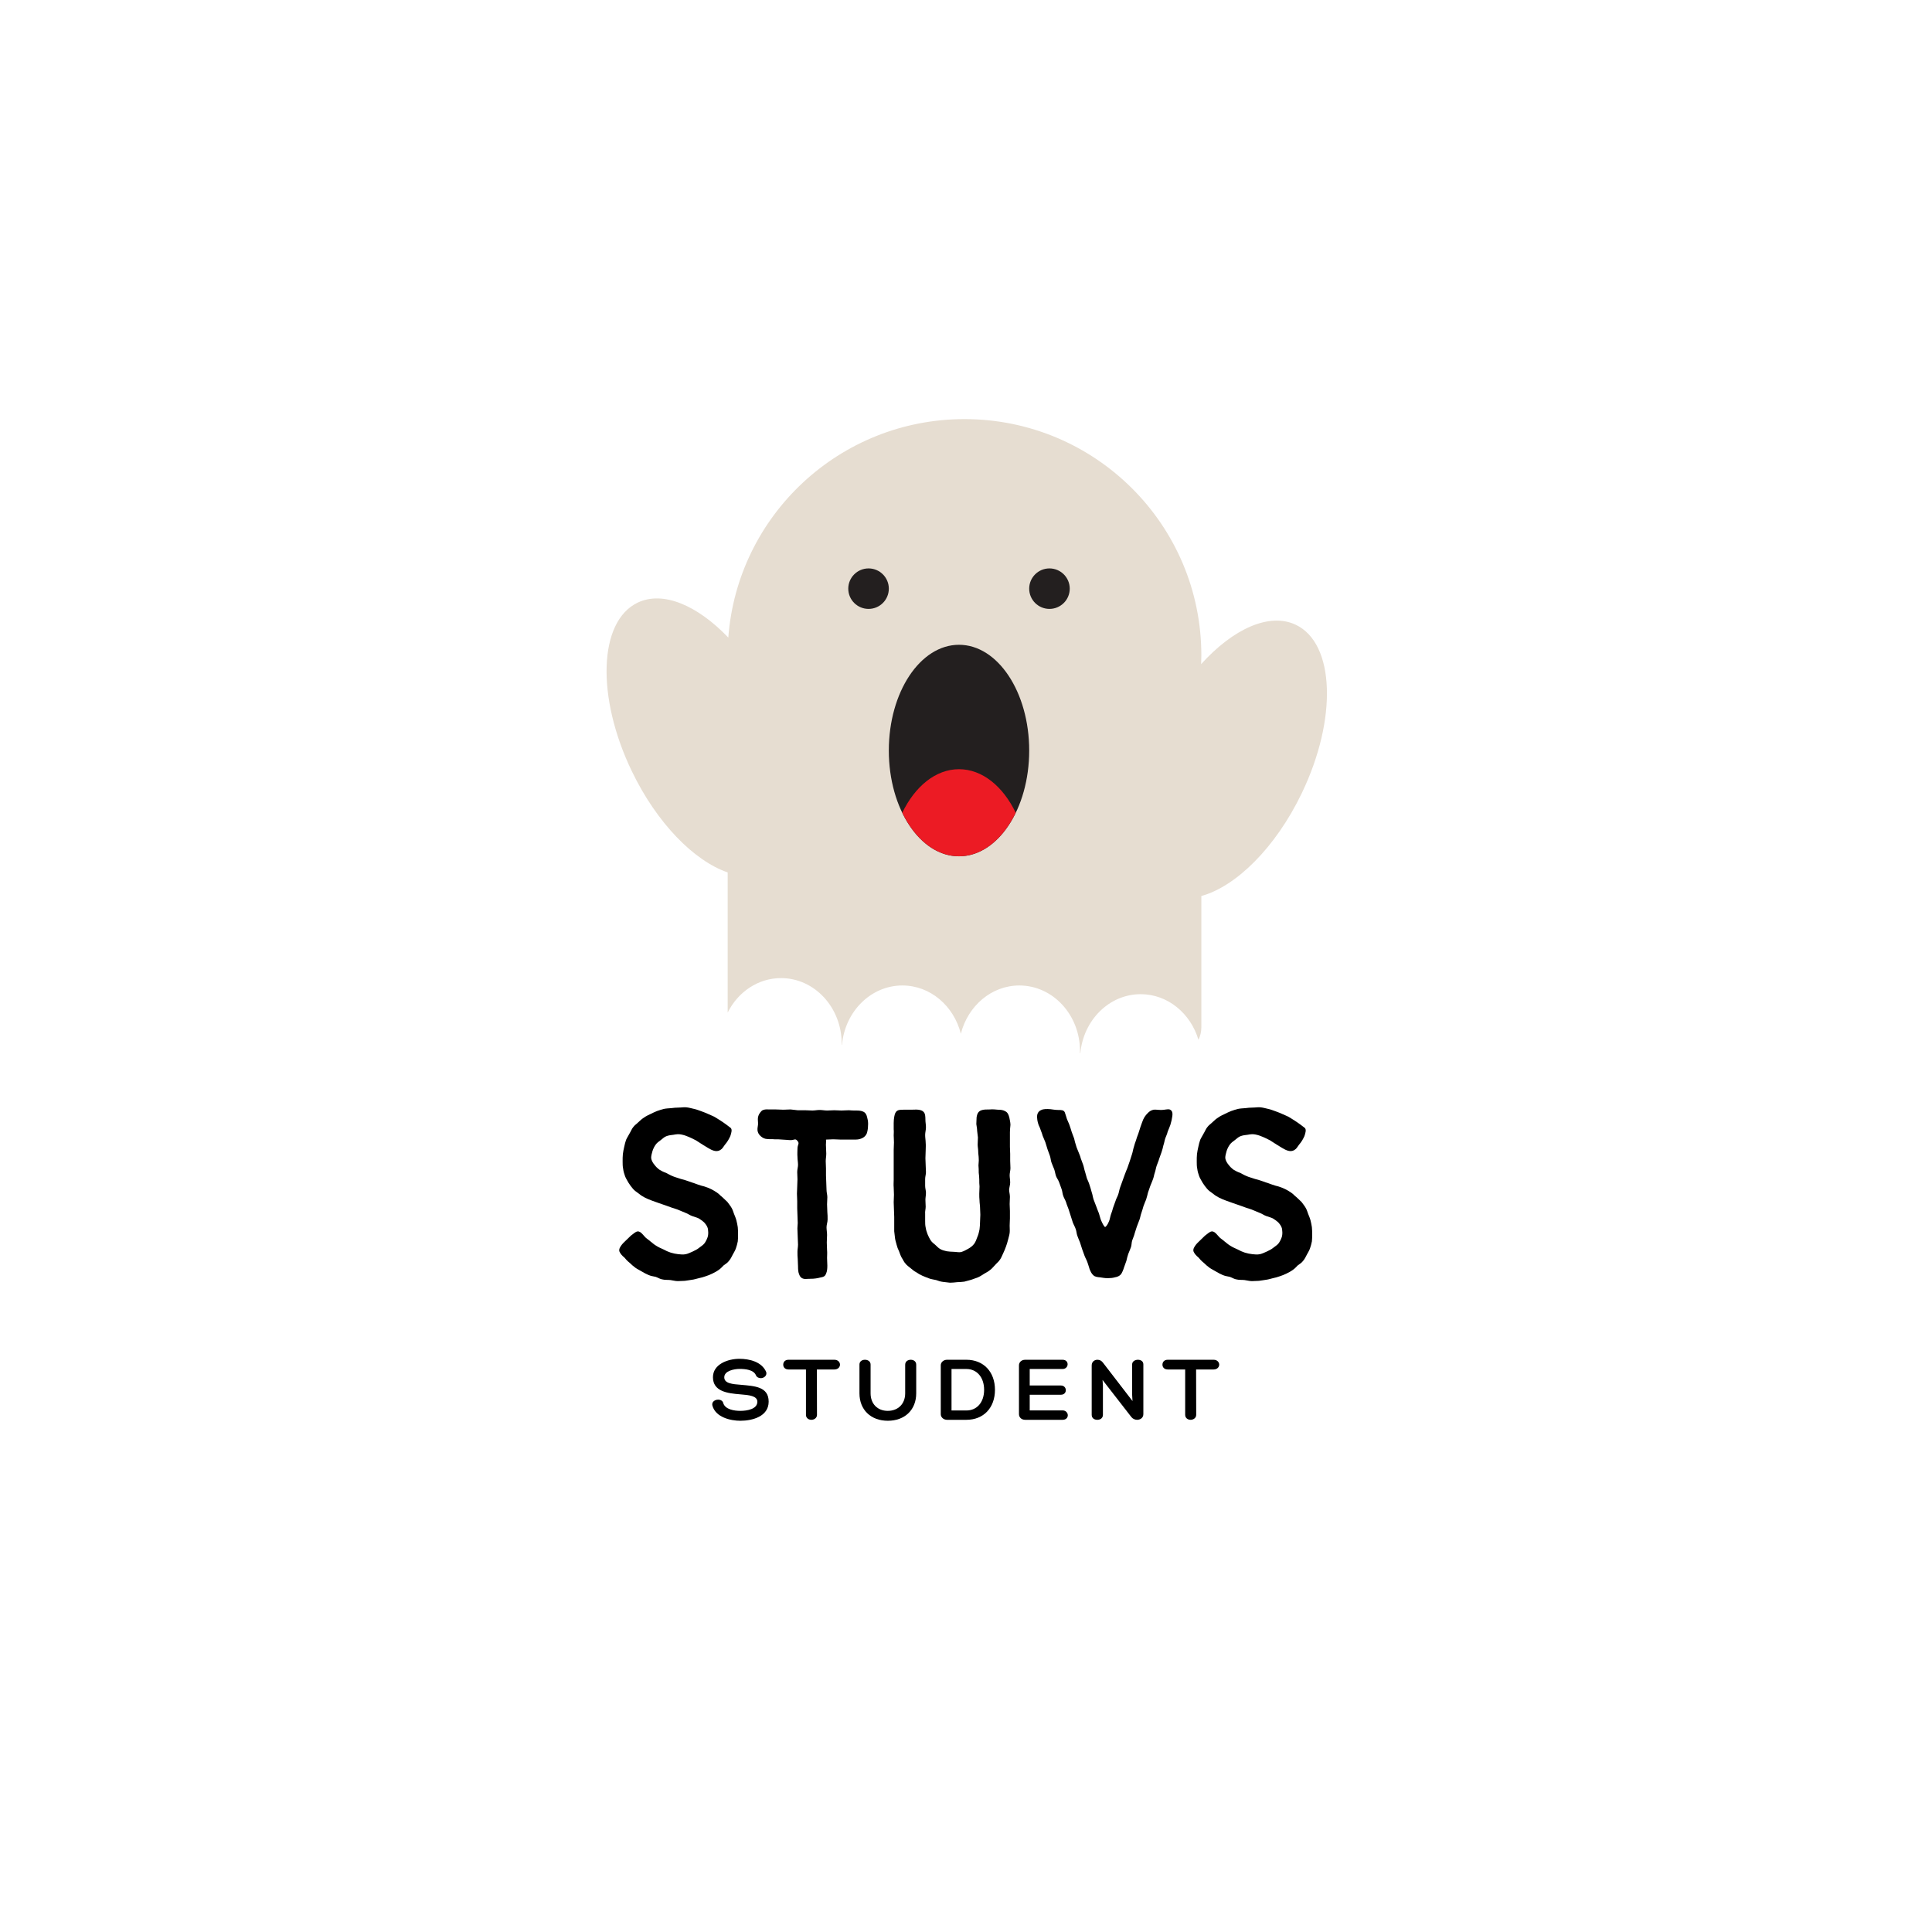
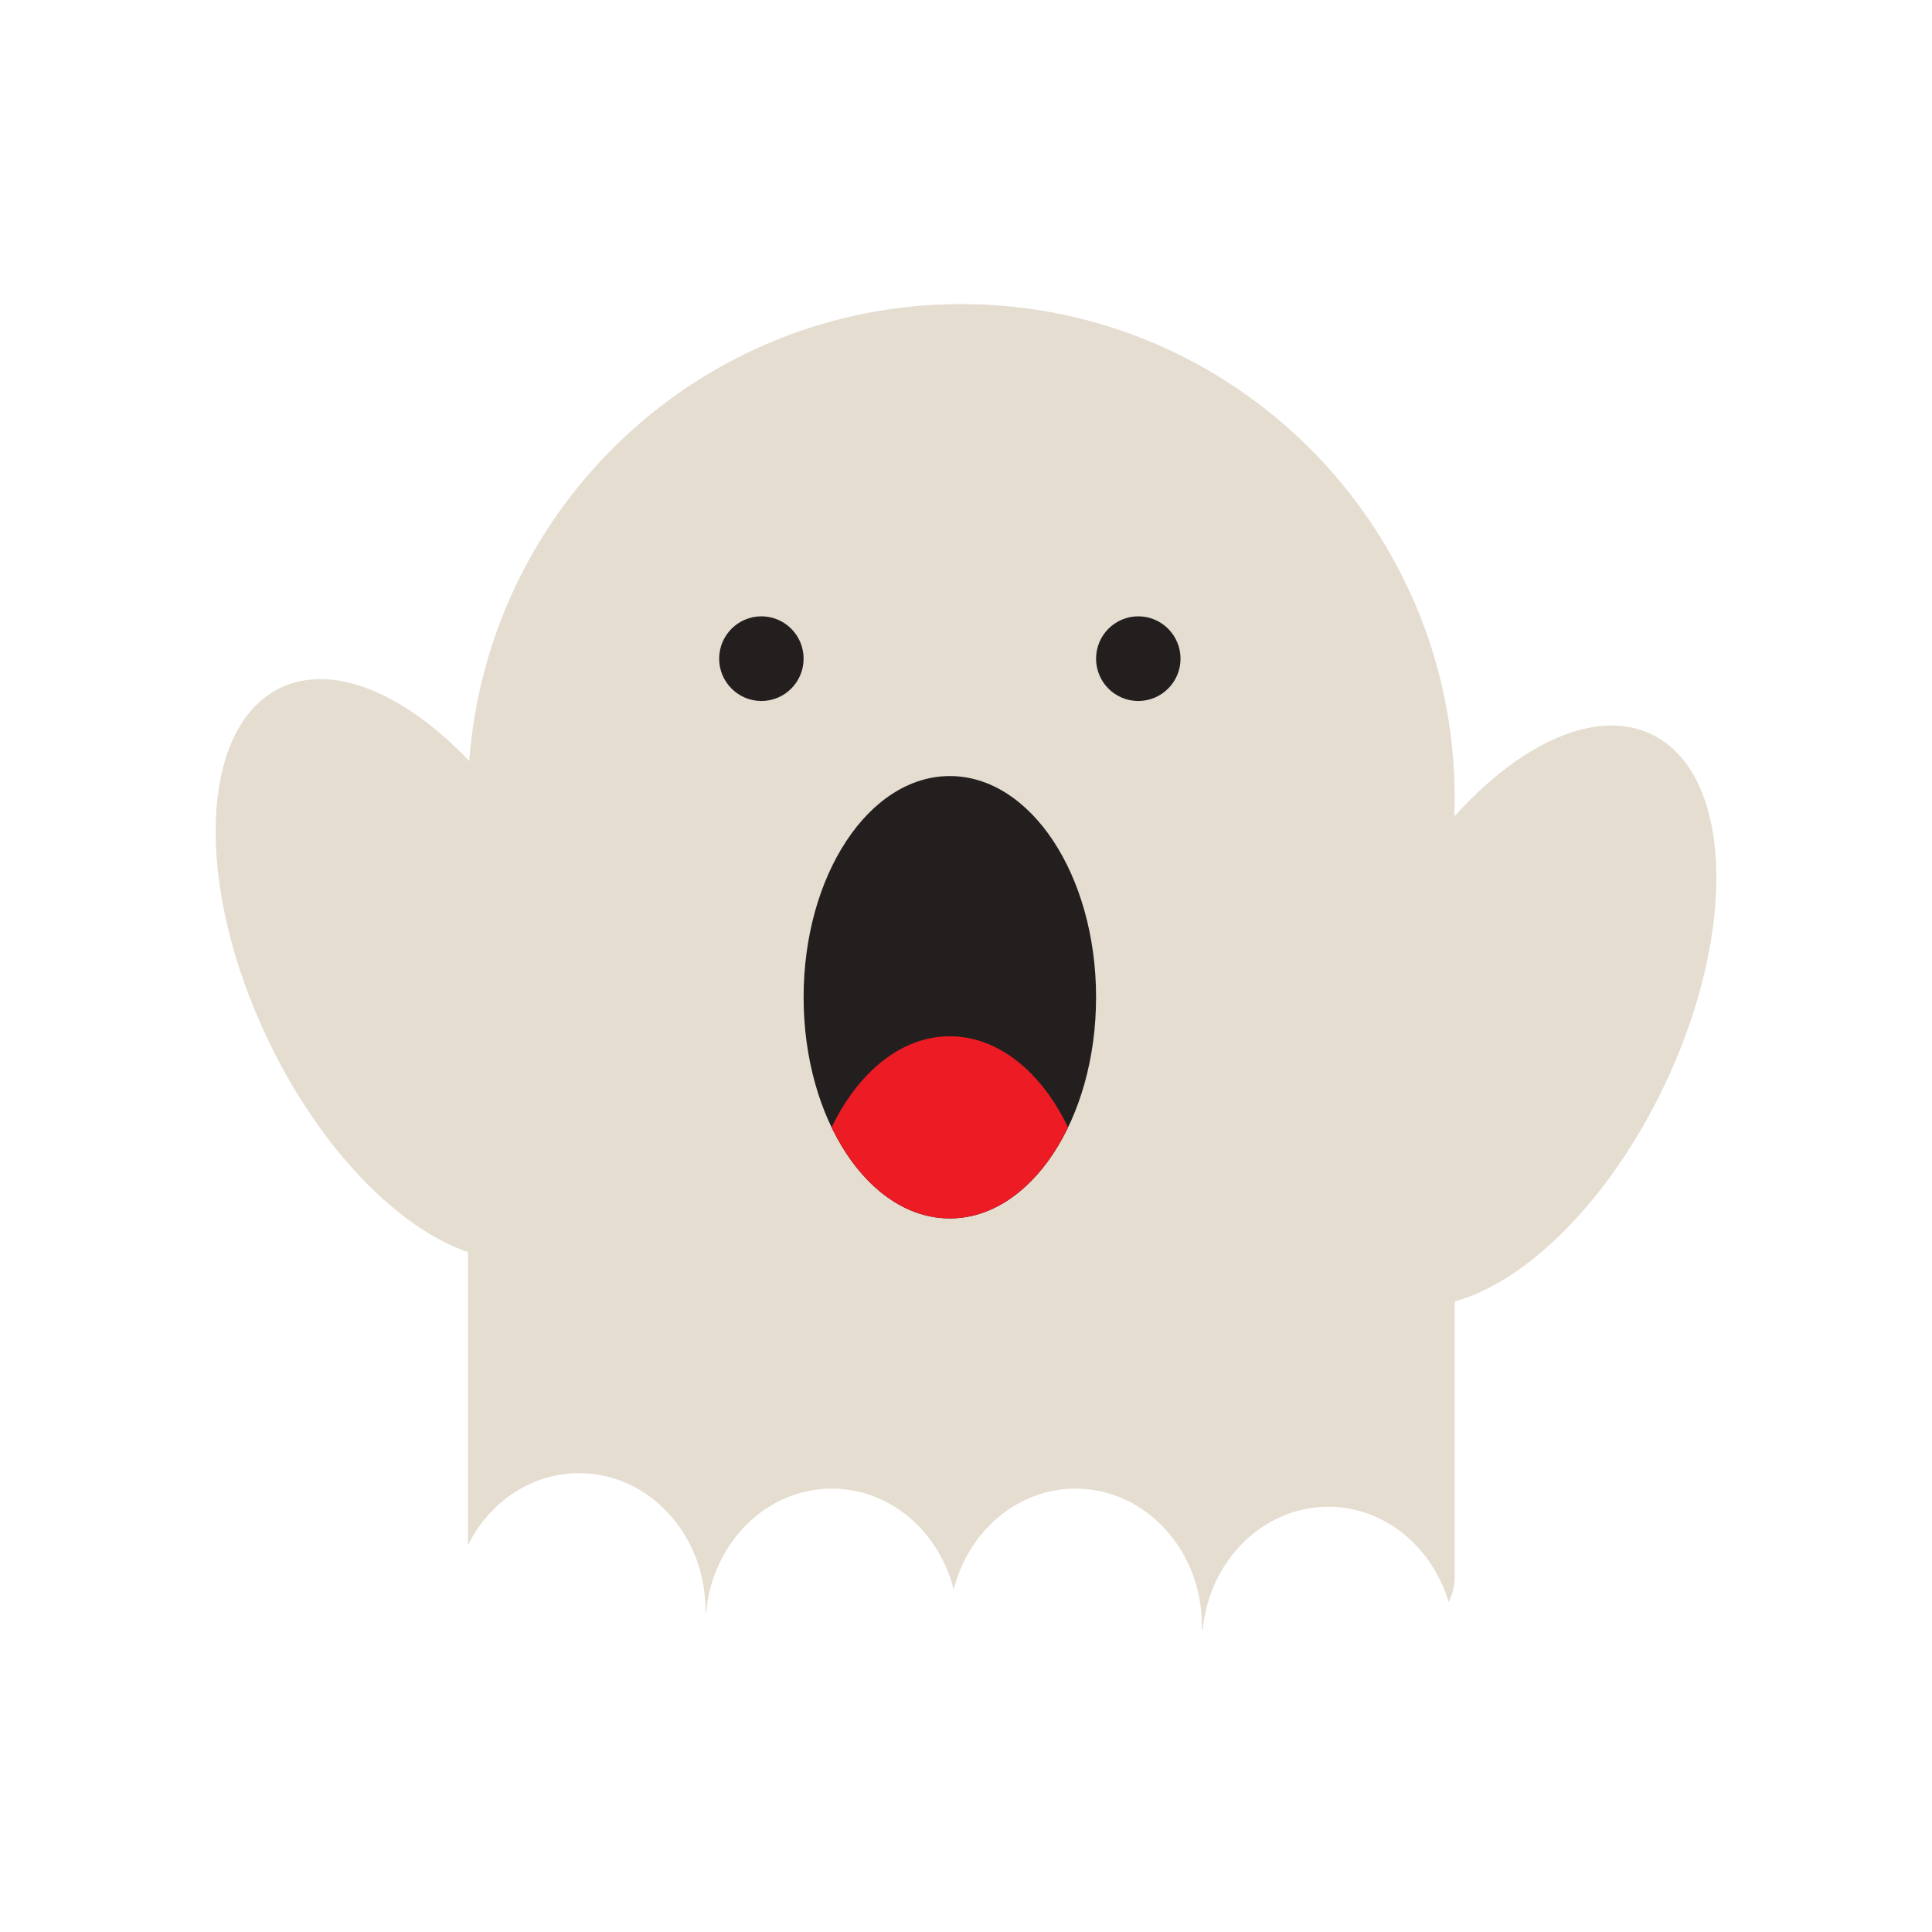
<svg xmlns="http://www.w3.org/2000/svg" width="500" zoomAndPan="magnify" viewBox="0 0 375 375" height="500" preserveAspectRatio="xMidYMid meet" version="1.0">
  <defs>
-     <g />
-     <clipPath id="cde77eef98">
-       <path d="M 117 81.363 L 258 81.363 L 258 204.363 L 117 204.363 Z M 117 81.363 " clip-rule="nonzero" />
+     <clipPath id="326bf7632a">
+       <path d="M 41 59.047 L 334 59.047 L 334 316.297 L 41 316.297 Z M 41 59.047 " clip-rule="nonzero" />
    </clipPath>
  </defs>
-   <g clip-path="url(#cde77eef98)">
-     <path fill="#e6ddd1" d="M 251.527 121.277 C 246.387 118.816 239.32 122.066 233.141 128.91 C 233.16 128.34 233.18 127.773 233.18 127.195 C 233.18 101.875 212.594 81.348 187.207 81.348 C 162.984 81.348 143.133 100.039 141.363 123.754 C 135.379 117.496 128.688 114.613 123.766 116.973 C 116.191 120.602 115.684 135.238 122.625 149.664 C 127.492 159.789 134.738 167.105 141.242 169.336 L 141.242 196.539 C 143.227 192.551 147.125 189.848 151.602 189.848 C 158.102 189.848 163.375 195.551 163.375 202.594 C 163.375 202.66 163.367 202.723 163.367 202.793 L 163.43 202.793 C 164.008 196.332 169.031 191.281 175.152 191.281 C 180.574 191.281 185.137 195.25 186.5 200.645 C 187.875 195.25 192.434 191.281 197.855 191.281 C 204.359 191.281 209.629 196.984 209.629 204.027 C 209.629 204.145 209.625 204.258 209.617 204.375 L 209.699 204.375 C 210.316 197.973 215.32 192.969 221.406 192.969 C 226.652 192.969 231.09 196.691 232.617 201.82 C 232.977 201.098 233.18 200.289 233.18 199.426 L 233.18 173.914 C 239.898 172.07 247.582 164.547 252.668 153.969 C 259.613 139.543 259.102 124.906 251.527 121.277 " fill-opacity="1" fill-rule="nonzero" />
+   <g clip-path="url(#326bf7632a)">
+     <path fill="#e6ddd1" d="M 320.574 142.531 C 309.863 137.383 295.141 144.18 282.27 158.488 C 282.312 157.301 282.355 156.109 282.355 154.906 C 282.355 101.949 239.465 59.016 186.582 59.016 C 136.121 59.016 94.766 98.105 91.086 147.707 C 78.613 134.613 64.68 128.594 54.426 133.523 C 38.645 141.109 37.586 171.727 52.047 201.895 C 62.188 223.074 77.281 238.375 90.828 243.035 L 90.828 299.934 C 94.965 291.59 103.086 285.938 112.406 285.938 C 125.953 285.938 136.938 297.871 136.938 312.598 C 136.938 312.738 136.922 312.867 136.922 313.012 L 137.051 313.012 C 138.254 299.504 148.723 288.938 161.465 288.938 C 172.766 288.938 182.273 297.238 185.109 308.523 C 187.973 297.238 197.465 288.938 208.766 288.938 C 222.312 288.938 233.293 300.867 233.293 315.594 C 233.293 315.836 233.281 316.082 233.266 316.324 L 233.438 316.324 C 234.727 302.93 245.152 292.465 257.824 292.465 C 268.75 292.465 278 300.25 281.18 310.977 C 281.926 309.469 282.355 307.777 282.355 305.973 L 282.355 252.613 C 296.344 248.758 312.355 233.027 322.953 210.902 C 337.414 180.73 336.355 150.117 320.574 142.531 " fill-opacity="1" fill-rule="nonzero" />
  </g>
-   <path fill="#231f1f" d="M 199.766 145.68 C 199.766 157.02 193.664 166.207 186.141 166.207 C 178.613 166.207 172.52 157.02 172.52 145.68 C 172.52 134.34 178.613 125.152 186.141 125.152 C 193.664 125.152 199.766 134.34 199.766 145.68 " fill-opacity="1" fill-rule="nonzero" />
-   <path fill="#ec1b24" d="M 186.141 149.301 C 181.613 149.301 177.605 152.633 175.129 157.754 C 177.605 162.875 181.613 166.207 186.141 166.207 C 190.672 166.207 194.68 162.875 197.152 157.754 C 194.68 152.633 190.672 149.301 186.141 149.301 " fill-opacity="1" fill-rule="nonzero" />
-   <path fill="#231f1f" d="M 172.52 114.258 C 172.52 116.426 170.758 118.188 168.586 118.188 C 166.414 118.188 164.648 116.426 164.648 114.258 C 164.648 112.094 166.414 110.328 168.586 110.328 C 170.758 110.328 172.52 112.094 172.52 114.258 " fill-opacity="1" fill-rule="nonzero" />
-   <path fill="#231f1f" d="M 207.637 114.258 C 207.637 116.426 205.871 118.188 203.699 118.188 C 201.527 118.188 199.766 116.426 199.766 114.258 C 199.766 112.094 201.527 110.328 203.699 110.328 C 205.871 110.328 207.637 112.094 207.637 114.258 " fill-opacity="1" fill-rule="nonzero" />
-   <g fill="#000000" fill-opacity="1">
-     <g transform="translate(117.6437, 248.0932)">
-       <g>
-         <path d="M 9.004 -24.68 C 9.156 -25.145 9.363 -25.559 9.625 -25.922 C 9.883 -26.285 10.246 -26.543 10.605 -26.801 C 10.969 -27.059 11.277 -27.422 11.746 -27.578 C 12.16 -27.73 12.625 -27.785 13.09 -27.836 C 13.605 -27.938 14.125 -27.992 14.59 -27.887 C 15.109 -27.785 15.574 -27.629 16.039 -27.422 C 16.504 -27.215 16.969 -27.008 17.438 -26.75 C 17.852 -26.492 18.316 -26.18 18.73 -25.922 C 19.195 -25.664 19.609 -25.352 20.023 -25.145 C 20.539 -24.836 20.902 -24.73 21.215 -24.68 C 21.68 -24.629 22.039 -24.73 22.453 -25.094 C 22.715 -25.352 22.922 -25.766 23.281 -26.18 C 23.543 -26.492 23.852 -27.008 24.109 -27.578 C 24.316 -28.199 24.523 -28.871 24.164 -29.18 C 23.438 -29.75 23.129 -29.957 22.766 -30.215 C 22.453 -30.422 22.094 -30.68 21.316 -31.148 C 20.852 -31.457 20.332 -31.613 19.918 -31.82 C 19.453 -32.027 18.988 -32.234 18.523 -32.387 C 18.059 -32.543 17.59 -32.75 17.074 -32.855 C 16.609 -32.957 16.09 -33.113 15.574 -33.164 C 15.109 -33.215 14.59 -33.113 14.074 -33.113 C 13.555 -33.113 13.09 -33.062 12.676 -33.008 C 12.16 -32.957 11.691 -32.957 11.227 -32.855 C 10.762 -32.75 10.348 -32.594 9.883 -32.441 C 9.469 -32.285 9.055 -32.078 8.641 -31.871 C 8.176 -31.664 7.762 -31.457 7.398 -31.199 C 6.984 -30.941 6.621 -30.629 6.312 -30.32 C 5.949 -29.957 5.535 -29.699 5.277 -29.336 C 4.969 -28.973 4.812 -28.508 4.555 -28.094 C 4.348 -27.68 4.086 -27.316 3.879 -26.852 C 3.727 -26.438 3.621 -25.973 3.52 -25.508 C 3.414 -25.043 3.312 -24.574 3.258 -24.109 C 3.207 -23.645 3.207 -23.18 3.207 -22.66 C 3.207 -22.195 3.207 -21.68 3.312 -21.215 C 3.363 -20.746 3.52 -20.23 3.672 -19.816 C 3.828 -19.352 4.141 -18.938 4.348 -18.523 C 4.605 -18.109 4.914 -17.695 5.227 -17.332 C 5.535 -16.969 5.949 -16.711 6.363 -16.402 C 6.727 -16.09 7.141 -15.832 7.555 -15.625 C 7.969 -15.418 8.434 -15.211 8.898 -15.055 C 9.312 -14.902 9.777 -14.746 10.191 -14.59 C 10.66 -14.434 11.07 -14.281 11.539 -14.125 C 11.953 -13.969 12.418 -13.812 12.832 -13.66 C 13.297 -13.504 13.711 -13.402 14.176 -13.195 C 14.59 -13.039 15.004 -12.832 15.418 -12.676 C 15.883 -12.52 16.246 -12.211 16.711 -12.055 C 17.125 -11.898 17.59 -11.797 18.004 -11.59 C 18.418 -11.332 18.781 -11.07 19.09 -10.762 C 19.402 -10.398 19.66 -10.039 19.766 -9.57 C 19.816 -9.156 19.867 -8.691 19.766 -8.176 C 19.66 -7.762 19.453 -7.297 19.145 -6.828 C 18.883 -6.469 18.473 -6.207 18.059 -5.898 C 17.695 -5.586 17.23 -5.379 16.816 -5.176 C 16.348 -4.969 15.938 -4.762 15.469 -4.656 C 14.953 -4.555 14.488 -4.605 14.02 -4.656 C 13.504 -4.707 13.039 -4.812 12.52 -4.969 C 12.055 -5.121 11.59 -5.328 11.125 -5.586 C 10.66 -5.793 10.191 -6 9.777 -6.262 C 9.312 -6.52 8.949 -6.883 8.535 -7.191 C 8.121 -7.555 7.656 -7.812 7.398 -8.176 C 6.984 -8.641 6.727 -8.949 6.363 -9.055 C 5.949 -9.156 5.641 -8.898 5.176 -8.535 C 4.863 -8.328 4.555 -8.02 4.191 -7.656 C 3.777 -7.242 3.363 -6.883 3.105 -6.57 C 2.742 -6.105 2.434 -5.641 2.586 -5.176 C 2.742 -4.812 3.051 -4.398 3.57 -3.984 C 3.777 -3.727 4.086 -3.363 4.605 -2.949 C 4.914 -2.641 5.277 -2.328 5.691 -2.02 C 6.055 -1.758 6.52 -1.551 6.934 -1.293 C 7.348 -1.035 7.762 -0.828 8.227 -0.621 C 8.691 -0.414 9.156 -0.363 9.625 -0.258 C 10.09 -0.102 10.504 0.207 11.02 0.258 C 11.434 0.363 11.953 0.309 12.469 0.363 C 12.934 0.414 13.402 0.57 13.918 0.57 C 14.383 0.57 14.848 0.516 15.262 0.516 C 15.781 0.465 16.195 0.363 16.66 0.309 C 17.125 0.258 17.539 0.102 18.004 0 C 18.473 -0.102 18.883 -0.207 19.297 -0.363 C 19.766 -0.516 20.18 -0.672 20.594 -0.879 C 21.008 -1.086 21.422 -1.293 21.781 -1.551 C 22.195 -1.812 22.508 -2.172 22.816 -2.484 C 23.18 -2.742 23.594 -3 23.852 -3.363 C 24.164 -3.727 24.367 -4.141 24.574 -4.555 C 24.781 -4.969 25.043 -5.328 25.195 -5.793 C 25.352 -6.207 25.457 -6.676 25.559 -7.141 C 25.609 -7.555 25.609 -8.02 25.609 -8.484 C 25.609 -8.949 25.609 -9.418 25.559 -9.883 C 25.508 -10.297 25.402 -10.762 25.301 -11.176 C 25.195 -11.641 24.988 -12.055 24.836 -12.469 C 24.68 -12.883 24.574 -13.297 24.316 -13.711 C 24.109 -14.074 23.801 -14.434 23.543 -14.797 C 23.23 -15.109 22.867 -15.418 22.559 -15.73 C 22.195 -15.988 21.938 -16.348 21.523 -16.609 C 21.16 -16.867 20.801 -17.074 20.387 -17.281 C 19.973 -17.488 19.559 -17.645 19.09 -17.797 C 18.68 -17.902 18.266 -18.004 17.852 -18.16 C 17.488 -18.266 17.074 -18.473 16.66 -18.574 C 16.297 -18.73 15.883 -18.832 15.469 -18.988 C 15.055 -19.145 14.641 -19.195 14.227 -19.352 C 13.812 -19.504 13.348 -19.609 12.883 -19.816 C 12.469 -19.973 12.055 -20.23 11.641 -20.438 C 11.176 -20.594 10.762 -20.801 10.348 -21.059 C 9.934 -21.367 9.625 -21.68 9.363 -22.039 C 9.055 -22.402 8.797 -22.867 8.742 -23.336 C 8.742 -23.801 8.898 -24.266 9.004 -24.68 Z M 9.004 -24.68 " />
-       </g>
-     </g>
-   </g>
-   <g fill="#000000" fill-opacity="1">
-     <g transform="translate(145.8909, 248.0932)">
-       <g>
-         <path d="M 15.832 -26.957 C 16.348 -26.957 16.867 -26.902 17.281 -26.902 C 17.797 -26.902 18.266 -26.902 18.73 -26.902 C 19.246 -26.902 19.711 -26.902 20.18 -26.902 C 20.801 -26.902 21.266 -27.059 21.625 -27.266 C 22.039 -27.523 22.352 -27.887 22.453 -28.457 C 22.559 -28.871 22.609 -29.387 22.609 -29.957 C 22.609 -30.473 22.508 -30.941 22.402 -31.301 C 22.301 -31.77 22.039 -32.184 21.625 -32.336 C 21.316 -32.492 20.852 -32.543 20.281 -32.543 C 19.816 -32.543 19.352 -32.543 18.883 -32.594 C 18.418 -32.594 17.902 -32.543 17.438 -32.543 C 16.969 -32.543 16.504 -32.594 16.039 -32.594 C 15.574 -32.594 15.109 -32.543 14.641 -32.543 C 14.176 -32.543 13.711 -32.648 13.195 -32.648 C 12.727 -32.648 12.262 -32.543 11.797 -32.543 C 11.332 -32.543 10.863 -32.594 10.398 -32.594 C 9.934 -32.594 9.469 -32.594 8.949 -32.594 C 8.484 -32.648 8.02 -32.699 7.555 -32.75 C 7.09 -32.75 6.621 -32.699 6.156 -32.699 C 5.691 -32.699 5.227 -32.75 4.707 -32.75 C 4.242 -32.75 3.777 -32.75 3.312 -32.75 C 2.844 -32.801 2.277 -32.75 1.965 -32.492 C 1.656 -32.184 1.398 -31.82 1.293 -31.457 C 1.137 -30.992 1.242 -30.527 1.242 -30.164 C 1.293 -29.699 1.086 -29.18 1.137 -28.715 C 1.191 -28.25 1.398 -27.836 1.863 -27.473 C 2.172 -27.215 2.586 -27.008 3.105 -27.008 C 3.52 -26.957 4.035 -27.008 4.449 -26.957 C 4.969 -26.957 5.484 -26.957 5.949 -26.902 C 6.469 -26.852 6.984 -26.852 7.398 -26.801 C 8.328 -26.75 8.434 -27.215 8.898 -26.645 C 9.363 -26.078 8.898 -26.023 8.898 -25.094 C 8.898 -24.629 8.848 -24.109 8.898 -23.543 C 8.898 -23.023 9.004 -22.508 9.004 -21.988 C 9.004 -21.574 8.848 -21.109 8.848 -20.594 C 8.848 -20.125 8.898 -19.66 8.898 -19.195 C 8.898 -18.73 8.848 -18.266 8.848 -17.797 C 8.848 -17.332 8.797 -16.867 8.797 -16.402 C 8.797 -15.938 8.848 -15.418 8.848 -14.953 C 8.848 -14.488 8.848 -14.02 8.848 -13.555 C 8.848 -13.09 8.898 -12.625 8.898 -12.16 C 8.898 -11.691 8.949 -11.176 8.949 -10.711 C 8.949 -10.246 8.848 -9.777 8.898 -9.312 C 8.898 -8.848 8.949 -8.383 8.949 -7.918 C 8.949 -7.449 9.004 -6.984 9.004 -6.52 C 9.004 -6.055 8.898 -5.586 8.898 -5.121 C 8.898 -4.656 8.898 -4.191 8.949 -3.727 C 8.949 -3.258 9.004 -2.793 9.004 -2.328 C 9.004 -1.605 9.055 -1.137 9.211 -0.777 C 9.418 -0.156 9.777 0.102 10.348 0.156 C 10.812 0.156 11.332 0.102 11.953 0.102 C 12.625 0.051 13.09 -0.051 13.453 -0.156 C 14.125 -0.258 14.332 -0.516 14.488 -0.984 C 14.641 -1.344 14.695 -1.812 14.695 -2.434 C 14.695 -2.898 14.641 -3.414 14.641 -3.934 C 14.641 -4.398 14.695 -4.914 14.641 -5.434 C 14.641 -5.898 14.59 -6.414 14.59 -6.934 C 14.59 -7.398 14.641 -7.918 14.641 -8.383 C 14.641 -8.898 14.539 -9.418 14.539 -9.883 C 14.539 -10.398 14.746 -10.863 14.746 -11.383 C 14.746 -11.848 14.746 -12.367 14.695 -12.832 C 14.695 -13.348 14.641 -13.867 14.641 -14.332 C 14.641 -14.797 14.695 -15.262 14.695 -15.73 C 14.695 -16.195 14.539 -16.66 14.539 -17.125 C 14.539 -17.59 14.488 -18.059 14.488 -18.523 C 14.488 -18.988 14.434 -19.453 14.434 -19.918 C 14.434 -20.387 14.434 -20.852 14.434 -21.316 C 14.434 -21.781 14.383 -22.246 14.383 -22.715 C 14.383 -23.18 14.488 -23.645 14.488 -24.164 C 14.488 -24.574 14.434 -25.043 14.434 -25.559 C 14.383 -26.023 14.488 -26.387 14.434 -26.902 C 14.953 -26.902 15.367 -26.957 15.832 -26.957 Z M 15.832 -26.957 " />
-       </g>
-     </g>
-   </g>
-   <g fill="#000000" fill-opacity="1">
-     <g transform="translate(169.6888, 248.0932)">
-       <g>
-         <path d="M 3.828 -26.336 C 3.828 -25.871 3.777 -25.402 3.777 -24.887 C 3.777 -24.422 3.777 -23.902 3.777 -23.438 C 3.777 -22.973 3.777 -22.453 3.777 -21.988 C 3.777 -21.523 3.777 -21.008 3.777 -20.539 C 3.777 -20.074 3.777 -19.559 3.777 -19.09 C 3.777 -18.625 3.727 -18.109 3.777 -17.645 C 3.777 -17.176 3.828 -16.66 3.828 -16.195 C 3.828 -15.73 3.777 -15.211 3.777 -14.746 C 3.777 -14.281 3.828 -13.762 3.828 -13.348 C 3.828 -12.832 3.879 -12.312 3.879 -11.898 C 3.879 -11.332 3.879 -10.812 3.879 -10.453 C 3.879 -9.984 3.879 -9.57 3.879 -9.105 C 3.934 -8.641 3.984 -8.227 4.035 -7.762 C 4.086 -7.348 4.242 -6.883 4.348 -6.469 C 4.449 -6.055 4.605 -5.641 4.812 -5.227 C 4.969 -4.812 5.121 -4.348 5.328 -3.984 C 5.586 -3.621 5.742 -3.156 6.055 -2.844 C 6.312 -2.484 6.727 -2.227 7.09 -1.914 C 7.398 -1.656 7.762 -1.344 8.176 -1.137 C 8.535 -0.879 8.898 -0.672 9.363 -0.465 C 9.777 -0.309 10.191 -0.102 10.66 0.051 C 11.07 0.207 11.539 0.258 12.004 0.363 C 12.418 0.516 12.883 0.672 13.348 0.723 C 13.762 0.777 14.281 0.828 14.695 0.879 C 15.16 0.879 15.625 0.828 16.09 0.777 C 16.555 0.777 17.023 0.723 17.488 0.672 C 17.953 0.57 18.367 0.414 18.832 0.309 C 19.297 0.156 19.711 0 20.125 -0.156 C 20.594 -0.363 20.953 -0.621 21.367 -0.879 C 21.73 -1.086 22.145 -1.293 22.508 -1.605 C 22.867 -1.863 23.18 -2.277 23.488 -2.586 C 23.801 -2.949 24.164 -3.207 24.422 -3.621 C 24.68 -3.984 24.836 -4.449 25.043 -4.863 C 25.25 -5.277 25.402 -5.691 25.559 -6.105 C 25.715 -6.57 25.871 -6.984 25.973 -7.449 C 26.078 -7.918 26.23 -8.328 26.285 -8.797 C 26.336 -9.262 26.285 -9.727 26.285 -10.191 C 26.285 -10.711 26.336 -11.176 26.336 -11.59 C 26.336 -12.105 26.336 -12.574 26.336 -13.039 C 26.336 -13.504 26.285 -13.969 26.285 -14.383 C 26.285 -14.902 26.336 -15.367 26.336 -15.781 C 26.336 -16.297 26.18 -16.762 26.18 -17.176 C 26.23 -17.695 26.387 -18.16 26.387 -18.574 C 26.387 -19.09 26.285 -19.559 26.285 -19.973 C 26.285 -20.438 26.438 -20.902 26.438 -21.367 C 26.438 -21.832 26.387 -22.301 26.387 -22.766 C 26.387 -23.23 26.387 -23.645 26.387 -24.109 C 26.387 -24.574 26.336 -25.043 26.336 -25.508 C 26.336 -25.973 26.336 -26.438 26.336 -26.902 C 26.336 -27.371 26.336 -27.836 26.336 -28.352 C 26.336 -28.715 26.387 -29.234 26.438 -29.75 C 26.438 -30.266 26.285 -30.785 26.23 -31.148 C 26.078 -31.77 25.871 -32.184 25.457 -32.387 C 25.043 -32.648 24.523 -32.699 24.008 -32.699 C 23.488 -32.75 22.973 -32.801 22.453 -32.75 C 21.781 -32.75 21.215 -32.75 20.801 -32.594 C 20.23 -32.387 19.973 -31.977 19.867 -31.199 C 19.867 -30.836 19.816 -30.371 19.816 -29.906 C 19.867 -29.492 19.973 -29.027 19.973 -28.613 C 20.023 -28.145 20.074 -27.68 20.125 -27.316 C 20.125 -26.852 20.074 -26.387 20.074 -25.922 C 20.074 -25.508 20.18 -25.043 20.18 -24.574 C 20.18 -24.109 20.281 -23.695 20.281 -23.23 C 20.332 -22.766 20.23 -22.301 20.23 -21.887 C 20.281 -21.422 20.281 -20.953 20.281 -20.488 C 20.332 -20.023 20.387 -19.609 20.387 -19.145 C 20.387 -18.68 20.387 -18.211 20.438 -17.797 C 20.438 -17.332 20.387 -16.867 20.387 -16.402 C 20.387 -15.938 20.387 -15.523 20.438 -15.055 C 20.438 -14.59 20.539 -14.125 20.539 -13.711 C 20.539 -13.246 20.594 -12.781 20.594 -12.312 C 20.594 -11.898 20.539 -11.434 20.539 -10.969 C 20.539 -10.453 20.488 -9.934 20.438 -9.469 C 20.332 -8.949 20.23 -8.484 20.023 -8.02 C 19.867 -7.555 19.66 -7.035 19.402 -6.676 C 19.09 -6.262 18.68 -5.949 18.211 -5.691 C 17.852 -5.484 17.383 -5.227 16.867 -5.07 C 16.402 -4.969 15.883 -5.121 15.367 -5.121 C 14.902 -5.121 14.488 -5.176 14.074 -5.227 C 13.605 -5.328 13.195 -5.434 12.832 -5.641 C 12.469 -5.848 12.16 -6.156 11.848 -6.469 C 11.539 -6.727 11.176 -6.984 10.918 -7.398 C 10.711 -7.762 10.504 -8.121 10.348 -8.535 C 10.191 -8.949 10.039 -9.418 9.984 -9.832 C 9.883 -10.246 9.883 -10.711 9.883 -11.125 C 9.883 -11.59 9.883 -12.055 9.883 -12.52 C 9.832 -12.934 9.984 -13.402 9.984 -13.867 C 9.984 -14.281 9.934 -14.746 9.934 -15.211 C 9.934 -15.625 10.039 -16.09 10.039 -16.555 C 10.039 -17.023 9.883 -17.438 9.883 -17.902 C 9.883 -18.367 9.883 -18.781 9.883 -19.246 C 9.883 -19.711 10.039 -20.125 10.039 -20.594 C 10.039 -21.059 9.984 -21.473 9.984 -21.938 C 9.984 -22.402 9.934 -22.867 9.934 -23.281 C 9.934 -23.75 9.984 -24.266 9.984 -24.781 C 9.984 -25.25 10.039 -25.766 9.984 -26.285 C 9.984 -26.75 9.883 -27.266 9.883 -27.785 C 9.883 -28.301 10.039 -28.766 10.039 -29.285 C 10.039 -29.801 9.934 -30.266 9.934 -30.734 C 9.934 -31.355 9.883 -31.82 9.727 -32.078 C 9.469 -32.492 9.055 -32.648 8.535 -32.699 C 8.176 -32.75 7.711 -32.699 7.141 -32.699 C 6.676 -32.699 6.156 -32.699 5.742 -32.699 C 5.227 -32.699 4.762 -32.699 4.449 -32.492 C 4.141 -32.285 3.984 -31.922 3.879 -31.301 C 3.828 -30.992 3.777 -30.578 3.777 -30.113 C 3.777 -29.75 3.777 -29.336 3.777 -28.922 C 3.828 -28.457 3.777 -27.992 3.777 -27.73 C 3.777 -27.371 3.828 -26.902 3.828 -26.336 Z M 3.828 -26.336 " />
-       </g>
-     </g>
-   </g>
-   <g fill="#000000" fill-opacity="1">
-     <g transform="translate(199.8501, 248.0932)">
-       <g>
-         <path d="M 13.867 -11.227 C 13.711 -11.59 13.605 -12.105 13.453 -12.574 C 13.297 -12.988 13.09 -13.453 12.934 -13.918 C 12.781 -14.383 12.574 -14.797 12.418 -15.262 C 12.262 -15.73 12.211 -16.246 12.055 -16.66 C 11.898 -17.176 11.797 -17.645 11.641 -18.059 C 11.484 -18.574 11.277 -18.988 11.125 -19.352 C 11.02 -19.766 10.863 -20.23 10.762 -20.645 C 10.605 -21.059 10.555 -21.523 10.398 -21.988 C 10.246 -22.402 10.09 -22.816 9.934 -23.23 C 9.832 -23.695 9.625 -24.109 9.469 -24.523 C 9.312 -24.938 9.105 -25.352 9.004 -25.766 C 8.848 -26.23 8.742 -26.645 8.641 -27.109 C 8.484 -27.523 8.328 -27.938 8.176 -28.352 C 8.02 -28.82 7.918 -29.234 7.762 -29.645 C 7.605 -30.113 7.398 -30.473 7.242 -30.887 C 7.09 -31.355 6.984 -31.77 6.828 -32.184 C 6.621 -32.648 6.156 -32.648 5.535 -32.648 C 5.02 -32.648 4.449 -32.75 4.035 -32.801 C 3.312 -32.855 2.691 -32.855 2.277 -32.648 C 1.758 -32.441 1.398 -31.977 1.449 -31.199 C 1.449 -30.992 1.5 -30.527 1.656 -30.008 C 1.758 -29.594 2.02 -29.234 2.121 -28.82 C 2.328 -28.301 2.484 -27.836 2.535 -27.629 C 2.691 -27.215 2.898 -26.801 3.051 -26.387 C 3.207 -25.922 3.312 -25.508 3.465 -25.043 C 3.621 -24.629 3.777 -24.215 3.934 -23.75 C 4.086 -23.336 4.086 -22.867 4.242 -22.453 C 4.398 -21.988 4.605 -21.574 4.762 -21.16 C 4.914 -20.746 4.969 -20.281 5.121 -19.816 C 5.277 -19.402 5.586 -19.039 5.742 -18.574 C 5.898 -18.16 6.055 -17.746 6.207 -17.281 C 6.363 -16.867 6.363 -16.402 6.52 -15.988 C 6.676 -15.523 6.934 -15.16 7.09 -14.695 C 7.191 -14.281 7.398 -13.867 7.555 -13.402 C 7.711 -12.988 7.812 -12.52 7.969 -12.105 C 8.121 -11.691 8.227 -11.227 8.383 -10.812 C 8.535 -10.398 8.797 -9.984 8.949 -9.52 C 9.105 -9.105 9.105 -8.641 9.262 -8.227 C 9.418 -7.762 9.625 -7.348 9.777 -6.934 C 9.934 -6.52 10.039 -6.055 10.191 -5.641 C 10.348 -5.176 10.504 -4.762 10.66 -4.348 C 10.812 -3.934 11.07 -3.52 11.227 -3.051 C 11.383 -2.641 11.484 -2.227 11.641 -1.758 C 11.848 -1.242 12.055 -0.828 12.367 -0.57 C 12.676 -0.258 13.141 -0.207 13.711 -0.156 C 14.125 -0.102 14.539 0 15.16 0 C 15.73 0 16.141 -0.051 16.504 -0.156 C 17.074 -0.258 17.438 -0.414 17.746 -0.777 C 17.953 -1.086 18.16 -1.551 18.316 -2.07 C 18.473 -2.484 18.625 -2.949 18.781 -3.363 C 18.883 -3.828 18.988 -4.242 19.145 -4.707 C 19.297 -5.121 19.504 -5.535 19.66 -6 C 19.816 -6.414 19.766 -6.934 19.918 -7.348 C 20.074 -7.812 20.281 -8.227 20.387 -8.691 C 20.539 -9.105 20.645 -9.57 20.801 -9.984 C 20.953 -10.453 21.16 -10.863 21.316 -11.332 C 21.473 -11.746 21.523 -12.211 21.68 -12.625 C 21.832 -13.09 21.988 -13.555 22.094 -13.969 C 22.246 -14.434 22.453 -14.848 22.609 -15.262 C 22.766 -15.73 22.867 -16.195 22.973 -16.609 C 23.129 -17.074 23.281 -17.488 23.438 -17.953 C 23.594 -18.367 23.801 -18.781 23.957 -19.246 C 24.109 -19.66 24.164 -20.125 24.316 -20.539 C 24.473 -21.008 24.523 -21.473 24.68 -21.887 C 24.836 -22.352 25.043 -22.766 25.145 -23.18 C 25.301 -23.594 25.457 -24.059 25.609 -24.473 C 25.766 -24.938 25.871 -25.352 25.973 -25.816 C 26.129 -26.23 26.18 -26.699 26.336 -27.164 C 26.492 -27.578 26.699 -27.992 26.801 -28.457 C 26.957 -28.871 27.164 -29.285 27.316 -29.75 C 27.523 -30.422 27.629 -30.941 27.68 -31.355 C 27.836 -32.234 27.578 -32.594 27.164 -32.75 C 26.75 -32.855 26.18 -32.648 25.559 -32.648 C 24.938 -32.648 24.473 -32.75 24.059 -32.699 C 23.594 -32.594 23.23 -32.387 22.867 -31.977 C 22.609 -31.715 22.301 -31.355 22.039 -30.785 C 21.887 -30.422 21.73 -29.957 21.523 -29.387 C 21.473 -29.18 21.266 -28.613 21.109 -28.094 C 20.902 -27.523 20.695 -27.008 20.645 -26.75 C 20.488 -26.336 20.332 -25.871 20.23 -25.457 C 20.074 -24.988 20.023 -24.523 19.867 -24.059 C 19.711 -23.645 19.609 -23.18 19.453 -22.766 C 19.297 -22.301 19.145 -21.887 18.988 -21.422 C 18.832 -21.008 18.625 -20.594 18.473 -20.125 C 18.316 -19.711 18.16 -19.246 18.004 -18.832 C 17.852 -18.367 17.695 -17.953 17.539 -17.539 C 17.383 -17.074 17.332 -16.609 17.176 -16.195 C 17.074 -15.883 16.816 -15.469 16.66 -14.953 C 16.504 -14.539 16.348 -14.125 16.195 -13.66 C 16.09 -13.246 15.938 -12.781 15.781 -12.367 C 15.625 -11.898 15.574 -11.434 15.418 -11.07 C 15.16 -10.398 14.797 -9.934 14.641 -9.934 C 14.488 -9.984 14.176 -10.504 13.867 -11.227 Z M 13.867 -11.227 " />
-       </g>
-     </g>
-   </g>
-   <g fill="#000000" fill-opacity="1">
-     <g transform="translate(229.0802, 248.0932)">
-       <g>
-         <path d="M 9.004 -24.68 C 9.156 -25.145 9.363 -25.559 9.625 -25.922 C 9.883 -26.285 10.246 -26.543 10.605 -26.801 C 10.969 -27.059 11.277 -27.422 11.746 -27.578 C 12.16 -27.73 12.625 -27.785 13.09 -27.836 C 13.605 -27.938 14.125 -27.992 14.59 -27.887 C 15.109 -27.785 15.574 -27.629 16.039 -27.422 C 16.504 -27.215 16.969 -27.008 17.438 -26.75 C 17.852 -26.492 18.316 -26.18 18.73 -25.922 C 19.195 -25.664 19.609 -25.352 20.023 -25.145 C 20.539 -24.836 20.902 -24.73 21.215 -24.68 C 21.68 -24.629 22.039 -24.73 22.453 -25.094 C 22.715 -25.352 22.922 -25.766 23.281 -26.18 C 23.543 -26.492 23.852 -27.008 24.109 -27.578 C 24.316 -28.199 24.523 -28.871 24.164 -29.18 C 23.438 -29.75 23.129 -29.957 22.766 -30.215 C 22.453 -30.422 22.094 -30.68 21.316 -31.148 C 20.852 -31.457 20.332 -31.613 19.918 -31.82 C 19.453 -32.027 18.988 -32.234 18.523 -32.387 C 18.059 -32.543 17.59 -32.75 17.074 -32.855 C 16.609 -32.957 16.09 -33.113 15.574 -33.164 C 15.109 -33.215 14.59 -33.113 14.074 -33.113 C 13.555 -33.113 13.09 -33.062 12.676 -33.008 C 12.16 -32.957 11.691 -32.957 11.227 -32.855 C 10.762 -32.75 10.348 -32.594 9.883 -32.441 C 9.469 -32.285 9.055 -32.078 8.641 -31.871 C 8.176 -31.664 7.762 -31.457 7.398 -31.199 C 6.984 -30.941 6.621 -30.629 6.312 -30.32 C 5.949 -29.957 5.535 -29.699 5.277 -29.336 C 4.969 -28.973 4.812 -28.508 4.555 -28.094 C 4.348 -27.68 4.086 -27.316 3.879 -26.852 C 3.727 -26.438 3.621 -25.973 3.52 -25.508 C 3.414 -25.043 3.312 -24.574 3.258 -24.109 C 3.207 -23.645 3.207 -23.18 3.207 -22.66 C 3.207 -22.195 3.207 -21.68 3.312 -21.215 C 3.363 -20.746 3.52 -20.23 3.672 -19.816 C 3.828 -19.352 4.141 -18.938 4.348 -18.523 C 4.605 -18.109 4.914 -17.695 5.227 -17.332 C 5.535 -16.969 5.949 -16.711 6.363 -16.402 C 6.727 -16.09 7.141 -15.832 7.555 -15.625 C 7.969 -15.418 8.434 -15.211 8.898 -15.055 C 9.312 -14.902 9.777 -14.746 10.191 -14.59 C 10.66 -14.434 11.07 -14.281 11.539 -14.125 C 11.953 -13.969 12.418 -13.812 12.832 -13.66 C 13.297 -13.504 13.711 -13.402 14.176 -13.195 C 14.59 -13.039 15.004 -12.832 15.418 -12.676 C 15.883 -12.52 16.246 -12.211 16.711 -12.055 C 17.125 -11.898 17.59 -11.797 18.004 -11.59 C 18.418 -11.332 18.781 -11.07 19.09 -10.762 C 19.402 -10.398 19.66 -10.039 19.766 -9.57 C 19.816 -9.156 19.867 -8.691 19.766 -8.176 C 19.66 -7.762 19.453 -7.297 19.145 -6.828 C 18.883 -6.469 18.473 -6.207 18.059 -5.898 C 17.695 -5.586 17.23 -5.379 16.816 -5.176 C 16.348 -4.969 15.938 -4.762 15.469 -4.656 C 14.953 -4.555 14.488 -4.605 14.02 -4.656 C 13.504 -4.707 13.039 -4.812 12.52 -4.969 C 12.055 -5.121 11.59 -5.328 11.125 -5.586 C 10.66 -5.793 10.191 -6 9.777 -6.262 C 9.312 -6.52 8.949 -6.883 8.535 -7.191 C 8.121 -7.555 7.656 -7.812 7.398 -8.176 C 6.984 -8.641 6.727 -8.949 6.363 -9.055 C 5.949 -9.156 5.641 -8.898 5.176 -8.535 C 4.863 -8.328 4.555 -8.02 4.191 -7.656 C 3.777 -7.242 3.363 -6.883 3.105 -6.57 C 2.742 -6.105 2.434 -5.641 2.586 -5.176 C 2.742 -4.812 3.051 -4.398 3.57 -3.984 C 3.777 -3.727 4.086 -3.363 4.605 -2.949 C 4.914 -2.641 5.277 -2.328 5.691 -2.02 C 6.055 -1.758 6.52 -1.551 6.934 -1.293 C 7.348 -1.035 7.762 -0.828 8.227 -0.621 C 8.691 -0.414 9.156 -0.363 9.625 -0.258 C 10.09 -0.102 10.504 0.207 11.02 0.258 C 11.434 0.363 11.953 0.309 12.469 0.363 C 12.934 0.414 13.402 0.57 13.918 0.57 C 14.383 0.57 14.848 0.516 15.262 0.516 C 15.781 0.465 16.195 0.363 16.66 0.309 C 17.125 0.258 17.539 0.102 18.004 0 C 18.473 -0.102 18.883 -0.207 19.297 -0.363 C 19.766 -0.516 20.18 -0.672 20.594 -0.879 C 21.008 -1.086 21.422 -1.293 21.781 -1.551 C 22.195 -1.812 22.508 -2.172 22.816 -2.484 C 23.18 -2.742 23.594 -3 23.852 -3.363 C 24.164 -3.727 24.367 -4.141 24.574 -4.555 C 24.781 -4.969 25.043 -5.328 25.195 -5.793 C 25.352 -6.207 25.457 -6.676 25.559 -7.141 C 25.609 -7.555 25.609 -8.02 25.609 -8.484 C 25.609 -8.949 25.609 -9.418 25.559 -9.883 C 25.508 -10.297 25.402 -10.762 25.301 -11.176 C 25.195 -11.641 24.988 -12.055 24.836 -12.469 C 24.68 -12.883 24.574 -13.297 24.316 -13.711 C 24.109 -14.074 23.801 -14.434 23.543 -14.797 C 23.23 -15.109 22.867 -15.418 22.559 -15.73 C 22.195 -15.988 21.938 -16.348 21.523 -16.609 C 21.16 -16.867 20.801 -17.074 20.387 -17.281 C 19.973 -17.488 19.559 -17.645 19.09 -17.797 C 18.68 -17.902 18.266 -18.004 17.852 -18.16 C 17.488 -18.266 17.074 -18.473 16.66 -18.574 C 16.297 -18.73 15.883 -18.832 15.469 -18.988 C 15.055 -19.145 14.641 -19.195 14.227 -19.352 C 13.812 -19.504 13.348 -19.609 12.883 -19.816 C 12.469 -19.973 12.055 -20.23 11.641 -20.438 C 11.176 -20.594 10.762 -20.801 10.348 -21.059 C 9.934 -21.367 9.625 -21.68 9.363 -22.039 C 9.055 -22.402 8.797 -22.867 8.742 -23.336 C 8.742 -23.801 8.898 -24.266 9.004 -24.68 Z M 9.004 -24.68 " />
-       </g>
-     </g>
-   </g>
-   <g fill="#000000" fill-opacity="1">
-     <g transform="translate(138.1457, 275.585)">
-       <g>
-         <path d="M 0.129 -2.762 C 0.75 -0.477 3.66 0.184 5.562 0.184 C 7.848 0.184 11.051 -0.621 11.051 -3.531 C 11.051 -6.441 8.309 -6.551 5.762 -6.789 C 3.969 -6.918 2.434 -7.062 2.434 -8.254 C 2.434 -9.531 4.41 -9.879 5.398 -9.879 C 6.516 -9.879 8.16 -9.734 8.602 -8.602 C 8.746 -8.27 9.129 -8.086 9.531 -8.086 C 10.156 -8.086 10.777 -8.602 10.574 -9.277 C 9.715 -11.289 7.281 -11.84 5.379 -11.84 C 3.094 -11.84 0.238 -10.777 0.238 -8.27 C 0.238 -5.488 3.074 -5.141 5.562 -4.941 C 7.191 -4.812 8.855 -4.664 8.855 -3.512 C 8.855 -2.066 6.844 -1.738 5.562 -1.738 C 4.336 -1.738 2.652 -2.012 2.25 -3.203 C 2.16 -3.68 1.719 -3.914 1.246 -3.914 C 0.605 -3.914 -0.055 -3.477 0.129 -2.762 Z M 0.129 -2.762 " />
-       </g>
-     </g>
-   </g>
-   <g fill="#000000" fill-opacity="1">
-     <g transform="translate(152.4828, 275.585)">
-       <g>
-         <path d="M 9.477 -11.656 L 0.566 -11.656 C -0.145 -11.656 -0.457 -11.18 -0.457 -10.703 C -0.457 -10.246 -0.145 -9.77 0.566 -9.77 L 3.953 -9.77 L 3.953 -0.969 C 3.953 -0.312 4.5 0 5.012 0 C 5.488 0 6.094 -0.312 6.094 -0.969 L 6.074 -9.77 L 9.477 -9.77 C 10.172 -9.77 10.559 -10.246 10.559 -10.703 C 10.559 -11.18 10.172 -11.656 9.477 -11.656 Z M 9.477 -11.656 " />
-       </g>
-     </g>
-   </g>
-   <g fill="#000000" fill-opacity="1">
-     <g transform="translate(165.7777, 275.585)">
-       <g>
-         <path d="M 9.918 -10.688 L 9.918 -5.141 C 9.918 -3.109 8.562 -1.738 6.531 -1.738 C 4.539 -1.738 3.203 -3.109 3.203 -5.141 L 3.203 -10.723 C 3.203 -11.363 2.652 -11.656 2.105 -11.656 C 1.555 -11.656 1.043 -11.344 1.043 -10.742 L 1.043 -5.141 C 1.043 -1.957 3.238 0.184 6.551 0.184 C 9.863 0.184 12.059 -1.957 12.059 -5.141 L 12.059 -10.703 C 12.059 -11.344 11.547 -11.656 10.996 -11.656 C 10.449 -11.656 9.918 -11.344 9.918 -10.688 Z M 9.918 -10.688 " />
-       </g>
-     </g>
-   </g>
-   <g fill="#000000" fill-opacity="1">
-     <g transform="translate(182.181, 275.585)">
-       <g>
-         <path d="M 5.398 -11.656 L 1.629 -11.656 C 0.969 -11.656 0.422 -11.18 0.422 -10.594 L 0.422 -1.078 C 0.422 -0.492 0.969 0 1.629 0 L 5.398 0 C 8.727 0 10.941 -2.324 10.941 -5.82 C 10.941 -9.312 8.727 -11.656 5.398 -11.656 Z M 5.398 -1.812 L 2.508 -1.812 L 2.508 -9.863 L 5.398 -9.863 C 7.445 -9.863 8.836 -8.234 8.836 -5.82 C 8.836 -3.402 7.445 -1.812 5.398 -1.812 Z M 5.398 -1.812 " />
-       </g>
-     </g>
-   </g>
-   <g fill="#000000" fill-opacity="1">
-     <g transform="translate(196.7193, 275.585)">
-       <g>
-         <path d="M 9.531 -1.828 L 3.148 -1.828 L 3.148 -4.867 L 9.203 -4.867 C 9.844 -4.867 10.156 -5.305 10.156 -5.746 C 10.156 -6.203 9.824 -6.66 9.203 -6.66 L 3.148 -6.66 L 3.148 -9.863 L 9.531 -9.863 C 10.156 -9.863 10.504 -10.34 10.504 -10.777 C 10.504 -11.234 10.191 -11.656 9.531 -11.656 L 2.27 -11.656 C 1.535 -11.656 1.062 -11.16 1.062 -10.574 L 1.062 -1.098 C 1.062 -0.492 1.535 0 2.27 0 L 9.531 0 C 10.211 0 10.539 -0.438 10.539 -0.879 C 10.539 -1.336 10.172 -1.828 9.531 -1.828 Z M 9.531 -1.828 " />
-       </g>
-     </g>
-   </g>
-   <g fill="#000000" fill-opacity="1">
-     <g transform="translate(210.9284, 275.585)">
-       <g>
-         <path d="M 8.82 -10.758 L 8.82 -4.867 L 8.891 -3.641 L 3.148 -11.105 C 2.855 -11.473 2.543 -11.656 2.086 -11.656 C 1.5 -11.656 0.969 -11.27 0.969 -10.539 L 0.969 -0.969 C 0.969 -0.293 1.5 0 2.066 0 C 2.598 0 3.148 -0.293 3.148 -0.969 L 3.148 -6.715 L 3.074 -7.738 L 8.672 -0.531 C 8.91 -0.219 9.352 0 9.77 0 C 10.375 0 10.996 -0.367 10.996 -1.098 L 10.996 -10.758 C 10.996 -11.383 10.484 -11.656 9.934 -11.656 C 9.387 -11.656 8.82 -11.344 8.82 -10.758 Z M 8.82 -10.758 " />
-       </g>
-     </g>
-   </g>
-   <g fill="#000000" fill-opacity="1">
-     <g transform="translate(226.0884, 275.585)">
-       <g>
-         <path d="M 9.477 -11.656 L 0.566 -11.656 C -0.145 -11.656 -0.457 -11.18 -0.457 -10.703 C -0.457 -10.246 -0.145 -9.77 0.566 -9.77 L 3.953 -9.77 L 3.953 -0.969 C 3.953 -0.312 4.5 0 5.012 0 C 5.488 0 6.094 -0.312 6.094 -0.969 L 6.074 -9.77 L 9.477 -9.77 C 10.172 -9.77 10.559 -10.246 10.559 -10.703 C 10.559 -11.18 10.172 -11.656 9.477 -11.656 Z M 9.477 -11.656 " />
-       </g>
-     </g>
-   </g>
+   <path fill="#231f1f" d="M 212.746 193.562 C 212.746 217.281 200.031 236.496 184.363 236.496 C 168.684 236.496 155.98 217.281 155.98 193.562 C 155.98 169.848 168.684 150.633 184.363 150.633 C 200.031 150.633 212.746 169.848 212.746 193.562 " fill-opacity="1" fill-rule="nonzero" />
+   <path fill="#ec1b24" d="M 184.363 201.137 C 174.926 201.137 166.578 208.105 161.422 218.816 C 166.578 229.527 174.926 236.496 184.363 236.496 C 193.801 236.496 202.148 229.527 207.305 218.816 C 202.148 208.105 193.801 201.137 184.363 201.137 " fill-opacity="1" fill-rule="nonzero" />
+   <path fill="#231f1f" d="M 155.98 127.848 C 155.98 132.379 152.316 136.062 147.789 136.062 C 143.266 136.062 139.586 132.379 139.586 127.848 C 139.586 123.316 143.266 119.629 147.789 119.629 C 152.316 119.629 155.98 123.316 155.98 127.848 " fill-opacity="1" fill-rule="nonzero" />
+   <path fill="#231f1f" d="M 229.141 127.848 C 229.141 132.379 225.461 136.062 220.938 136.062 C 216.41 136.062 212.746 132.379 212.746 127.848 C 212.746 123.316 216.41 119.629 220.938 119.629 C 225.461 119.629 229.141 123.316 229.141 127.848 " fill-opacity="1" fill-rule="nonzero" />
</svg>
